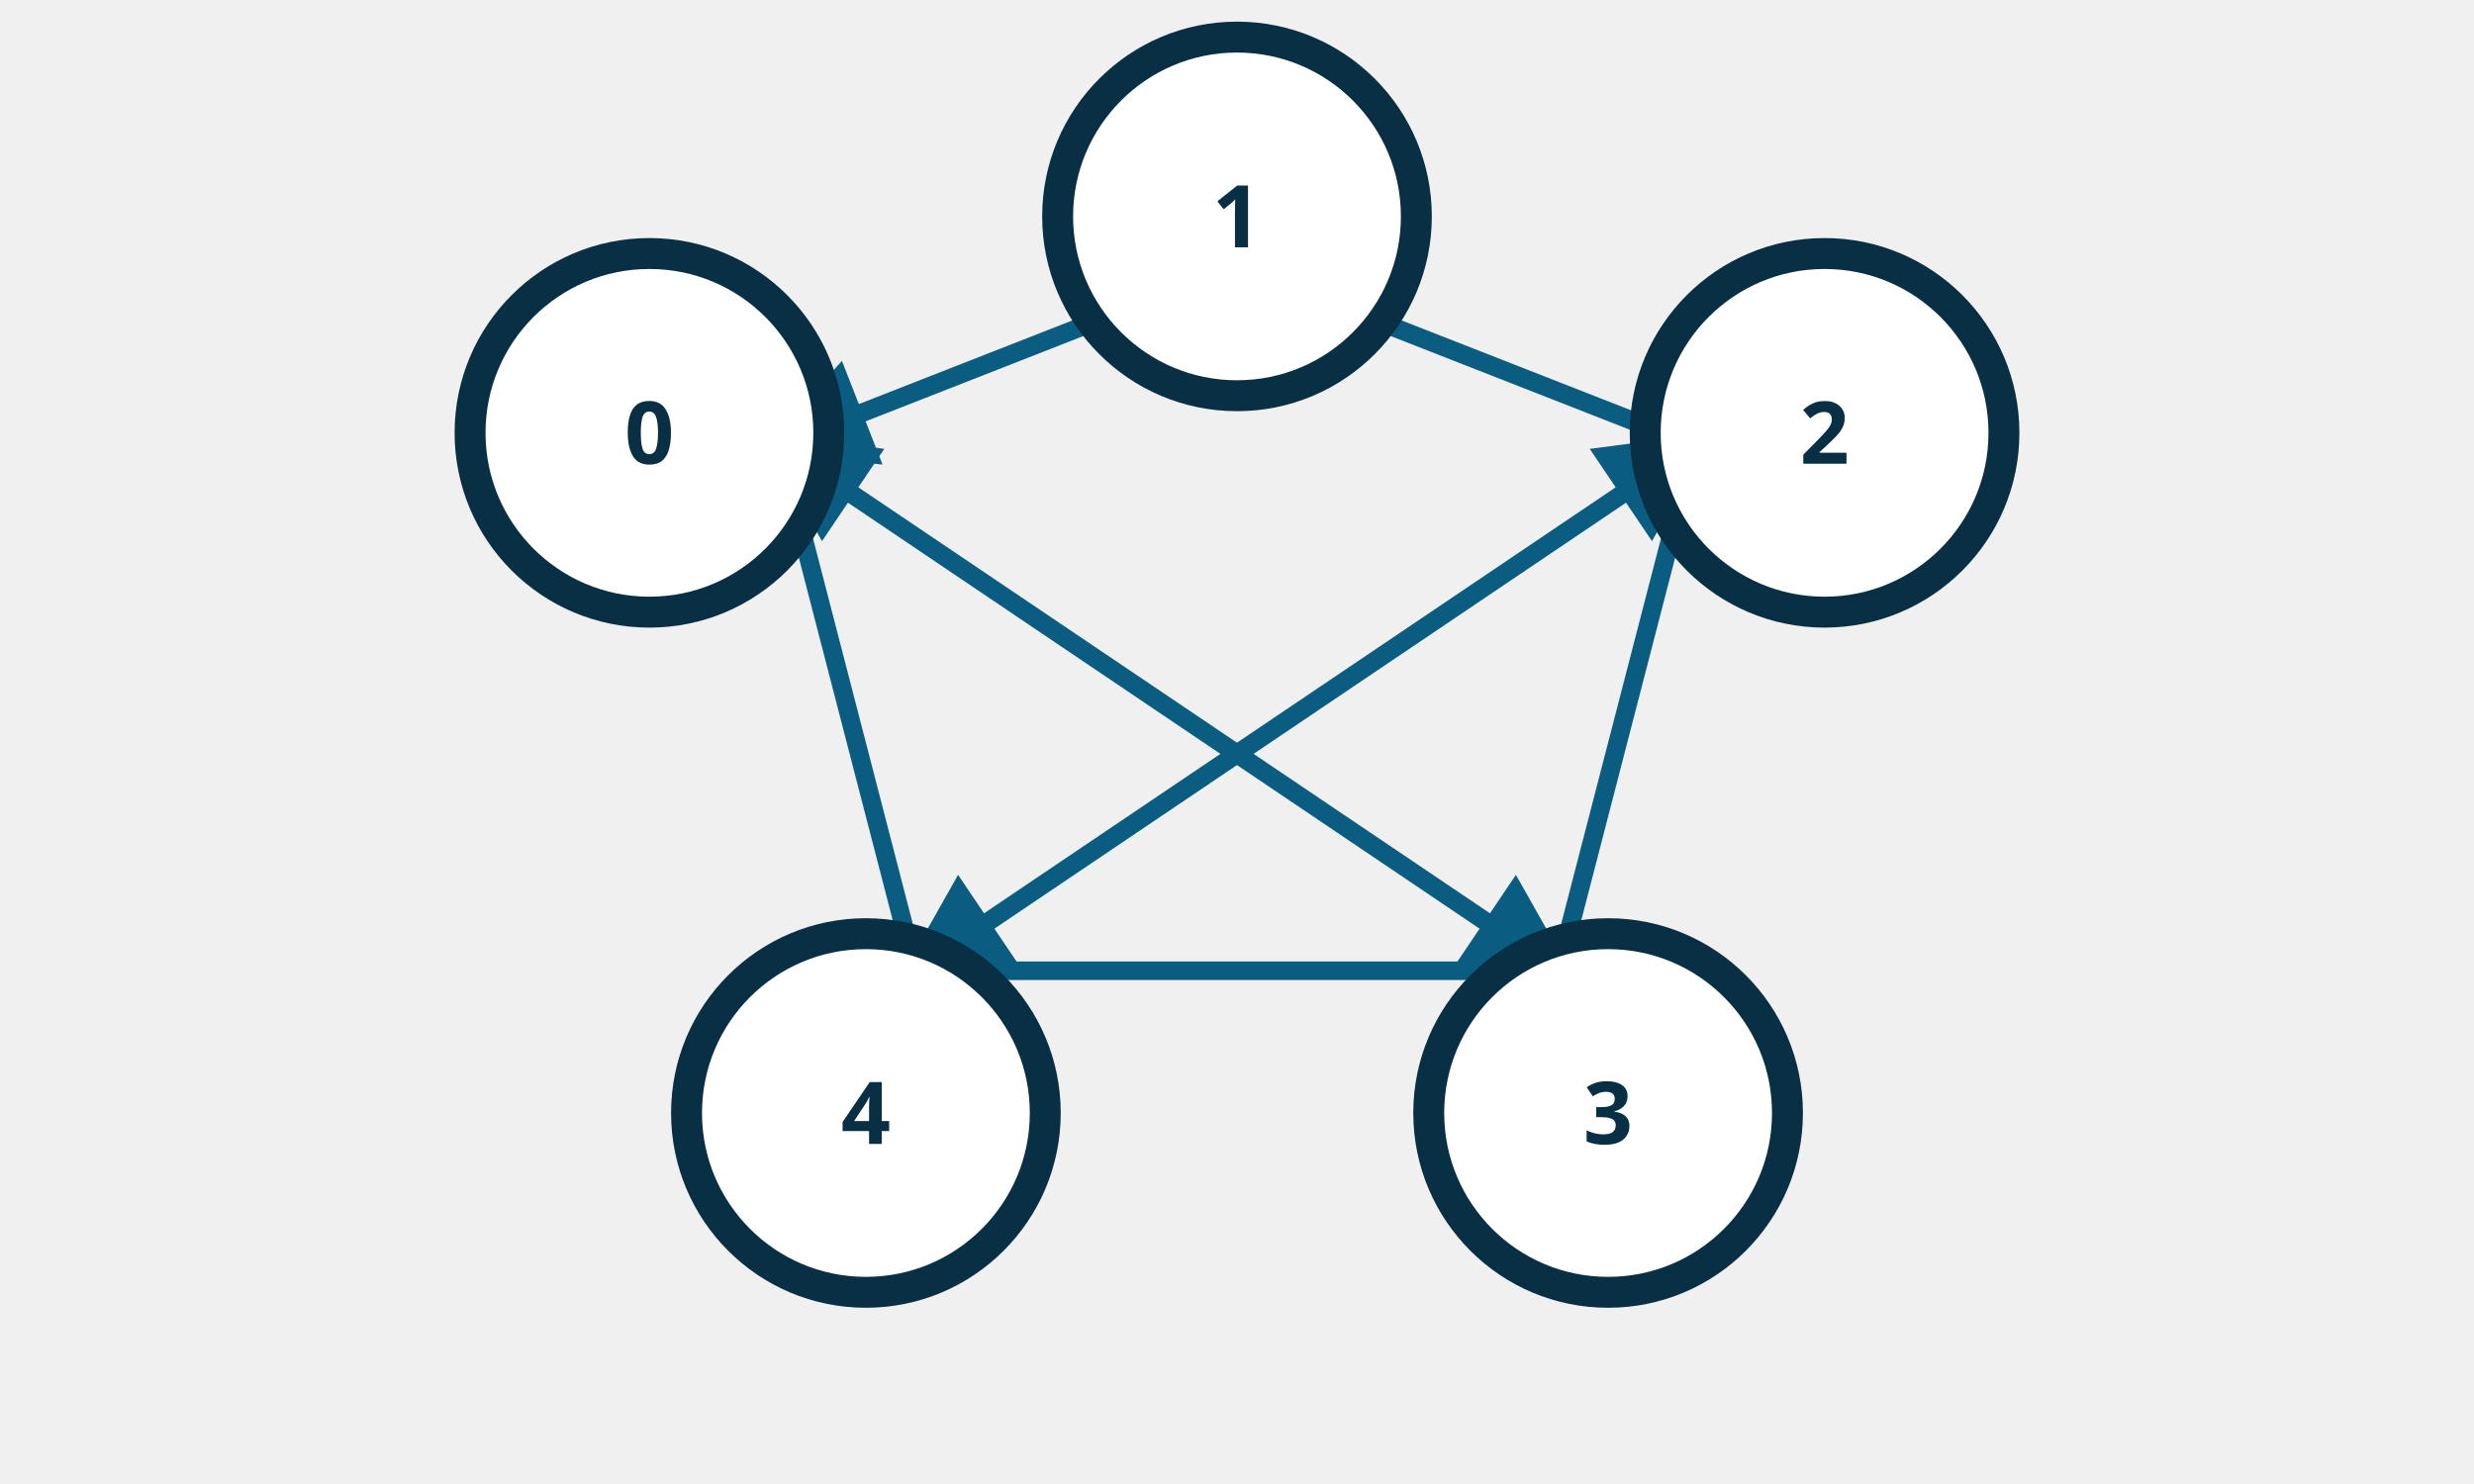
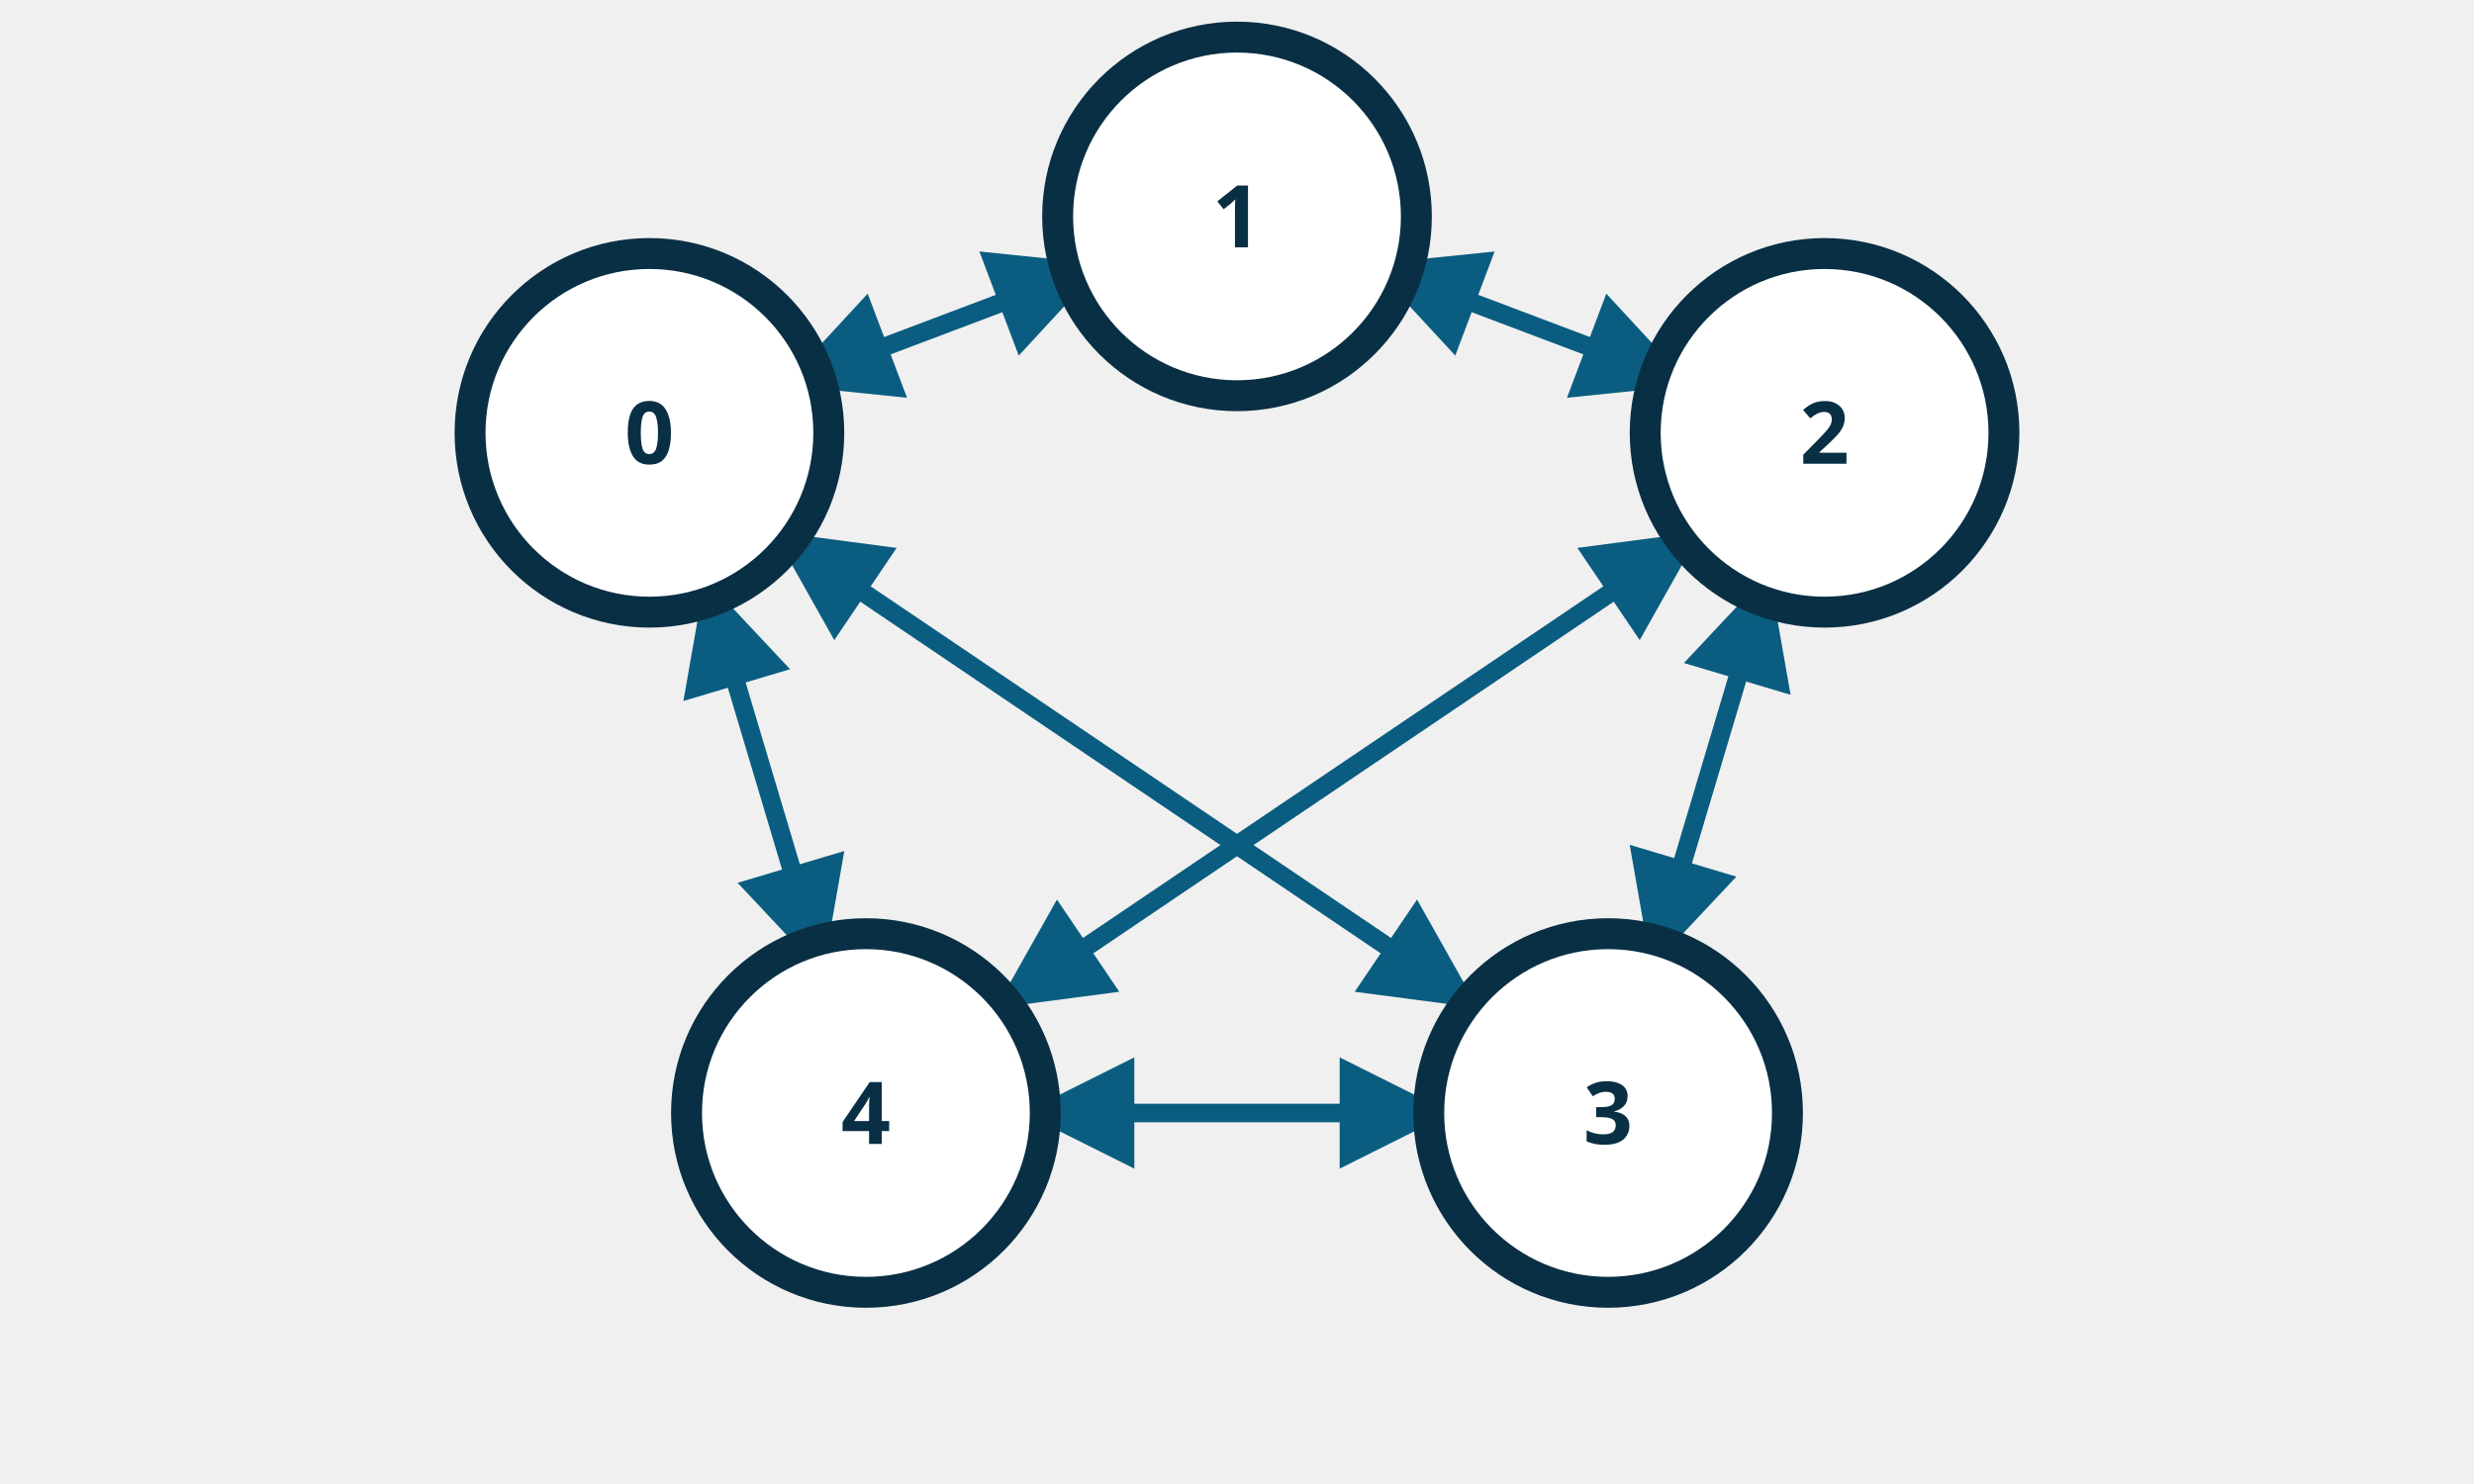
<svg xmlns="http://www.w3.org/2000/svg" viewBox="0 0 400 240" role="img" aria-labelledby="title">
  <defs>
-     <marker id="a" viewBox="0 0 10 10" refX="8" refY="5" markerWidth="6" markerHeight="6" orient="auto-start-reverse">
+     <marker id="arrow" viewBox="0 0 10 10" refX="8" refY="5" markerWidth="6" markerHeight="6" orient="auto-start-reverse">
      <path d="M0 0 10 5 0 10z" fill="#0a5d80" />
    </marker>
  </defs>
-   <g fill="none" stroke="#0a5d80" stroke-width="3" marker-start="url(#a)" marker-end="url(#a)">
-     <path d="M126 72 200 43 274 72 252 157 148 157Z" />
-     <path d="M126 72 252 157" />
-     <path d="M274 72 148 157" />
+   <g fill="none" stroke="#0a5d80" stroke-width="3" marker-start="url(#arrow)" marker-end="url(#arrow)">
+     <path d="M130 61 175 44" />
+     <path d="M225 44 270 61" />
+     <path d="M285 96 268 153" />
+     <path d="M231 180H169" />
+     <path d="M132 154 115 97" />
+     <path d="M128 88 236 161" />
+     <path d="M272 88 164 161" />
  </g>
  <g fill="#fff" stroke="#092f44" stroke-width="5">
    <circle cx="105" cy="70" r="29" />
    <circle cx="200" cy="35" r="29" />
    <circle cx="295" cy="70" r="29" />
    <circle cx="260" cy="180" r="29" />
    <circle cx="140" cy="180" r="29" />
  </g>
  <g fill="#092f44" font-family="system-ui,sans-serif" font-size="14" font-weight="600" text-anchor="middle">
    <text x="105" y="75">0</text>
    <text x="200" y="40">1</text>
    <text x="295" y="75">2</text>
    <text x="260" y="185">3</text>
    <text x="140" y="185">4</text>
  </g>
</svg>
